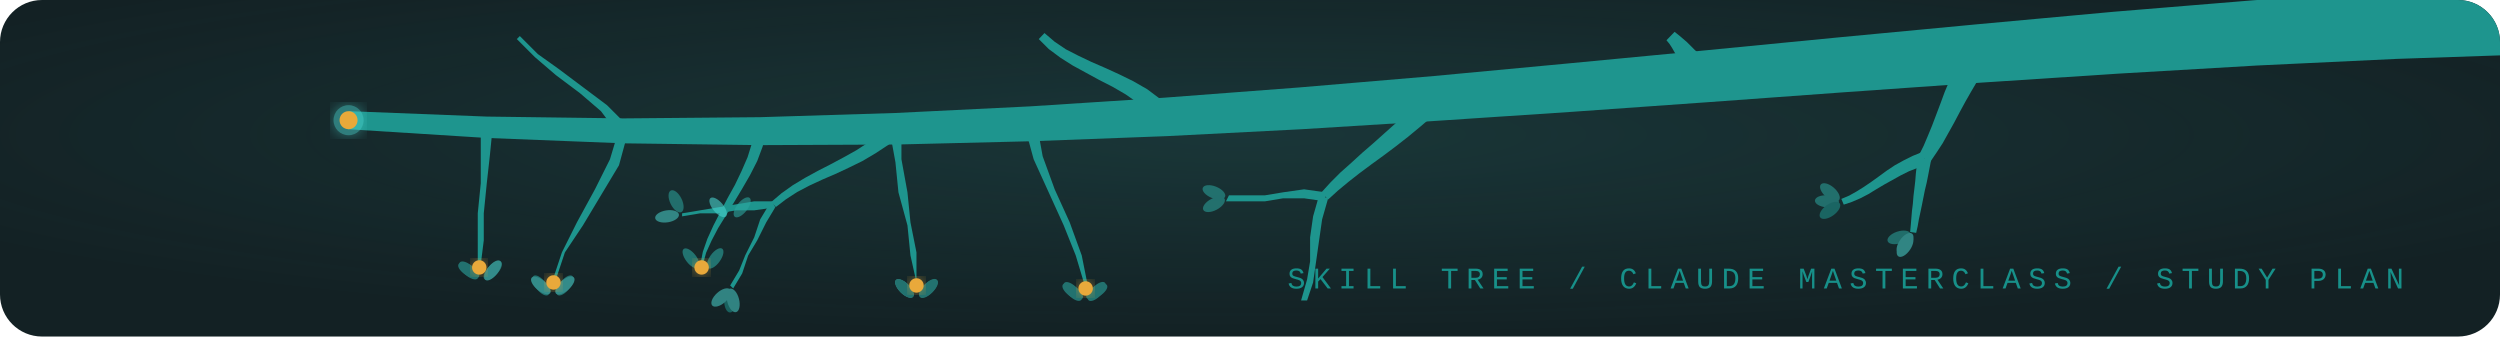
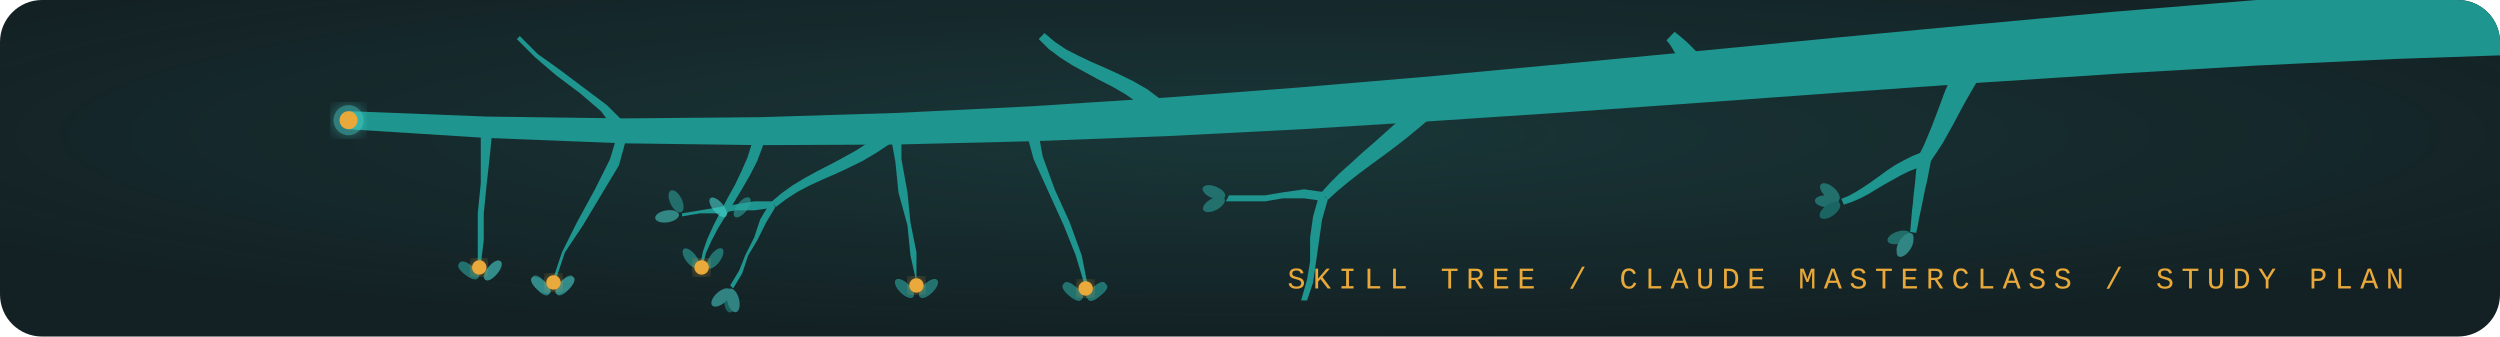
<svg xmlns="http://www.w3.org/2000/svg" viewBox="0 0 832 112" width="832" height="112" role="img" aria-label="">
  <defs>
    <filter id="glow" x="-200%%" y="-200%%" width="500%%" height="500%%">
      <feGaussianBlur stdDeviation="2.5" result="b" />
      <feMerge>
        <feMergeNode in="b" />
        <feMergeNode in="SourceGraphic" />
      </feMerge>
    </filter>
    <linearGradient id="sheen" x1="0" y1="0" x2="0" y2="1">
      <stop offset="0" stop-color="#FFFFFF" stop-opacity="0.10" />
      <stop offset="1" stop-color="#FFFFFF" stop-opacity="0" />
    </linearGradient>
  </defs>
  <defs>
    <filter id="shadow" x="-20%" y="-20%" width="140%" height="160%">
      <feGaussianBlur stdDeviation="4" />
    </filter>
    <linearGradient id="budfill" x1="0" y1="0" x2="0" y2="1">
      <stop offset="0" stop-color="#15717A" />
      <stop offset="1" stop-color="#0B4F55" />
    </linearGradient>
  </defs>
  <clipPath id="panel">
    <rect width="832" height="112" rx="14" />
  </clipPath>
  <rect width="832" height="112" rx="14" fill="#132124" />
  <g clip-path="url(#panel)">
    <radialGradient id="hglow" cx="50%" cy="40%" r="60%">
      <stop offset="0" stop-color="#48D1CC" stop-opacity="0.12" />
      <stop offset="1" stop-color="#48D1CC" stop-opacity="0" />
    </radialGradient>
    <rect width="832" height="112" fill="url(#hglow)" />
    <path d="M843.4 -6.0 L796.4 -3.2 L749.8 0.1 L703.6 3.9 L657.8 8.1 L612.3 12.4 L567.1 16.8 L522.0 21.1 L477.2 25.3 L432.4 29.1 L387.6 32.5 L342.8 35.4 L298.0 37.6 L252.9 39.0 L207.6 39.4 L162.1 38.8 L116.2 37.0 L115.8 43.0 L161.8 45.9 L207.5 47.7 L253.0 48.3 L298.2 48.1 L343.4 47.0 L388.4 45.3 L433.3 43.0 L478.3 40.2 L523.4 37.2 L568.5 34.0 L613.8 30.7 L659.3 27.5 L705.1 24.5 L751.2 21.8 L797.6 19.6 L844.6 18.0 Z" fill="#1E958E" />
    <path d="M654.4 15.2 L652.4 18.9 L650.5 22.8 L648.8 26.8 L647.2 30.6 L645.8 34.4 L644.4 38.1 L643.0 41.8 L641.6 45.2 L640.2 48.5 L638.6 51.7 L642.3 54.0 L644.4 50.9 L646.5 47.7 L648.4 44.3 L650.3 40.9 L652.2 37.3 L654.1 33.8 L656.1 30.3 L658.1 26.9 L660.3 23.6 L662.6 20.4 Z" fill="#1E958E" />
    <path d="M639.7 50.6 L636.5 51.9 L633.5 53.4 L630.6 55.0 L627.9 56.8 L625.3 58.7 L622.8 60.5 L620.3 62.2 L617.9 63.7 L615.4 65.1 L612.8 66.2 L613.6 68.1 L616.3 67.2 L619.1 66.0 L621.8 64.6 L624.4 63.0 L627.1 61.4 L629.8 59.9 L632.5 58.4 L635.3 57.0 L638.1 55.9 L641.2 55.0 Z" fill="#1E958E" />
    <g opacity="0.55">
      <ellipse cx="608" cy="67" rx="4" ry="2" transform="rotate(184 608 67)" fill="#2BA59E" />
      <ellipse cx="609" cy="70" rx="4" ry="2" transform="rotate(144 609 70)" fill="#1E958E" />
      <ellipse cx="609" cy="64" rx="4" ry="2" transform="rotate(221 609 64)" fill="#2BA59E" />
    </g>
    <path d="M638.2 52.5 L637.9 55.1 L637.6 57.7 L637.4 60.2 L637.1 62.8 L636.8 65.3 L636.6 67.8 L636.3 70.2 L636.1 72.6 L635.9 75.0 L635.7 77.2 L637.7 77.5 L638.2 75.3 L638.6 73.0 L639.1 70.7 L639.6 68.3 L640.1 65.8 L640.6 63.3 L641.2 60.8 L641.7 58.3 L642.2 55.7 L642.7 53.1 Z" fill="#1E958E" />
    <g opacity="0.55">
      <ellipse cx="634" cy="82" rx="4" ry="2" transform="rotate(124 634 82)" fill="#48D1CC" />
      <ellipse cx="632" cy="79" rx="4" ry="2" transform="rotate(162 632 79)" fill="#2BA59E" />
      <ellipse cx="634" cy="81" rx="4" ry="2" transform="rotate(125 634 81)" fill="#48D1CC" />
    </g>
    <path d="M570.7 22.3 L569.3 21.2 L567.9 20.2 L566.6 19.0 L565.3 17.8 L564.0 16.6 L562.7 15.3 L561.4 14.0 L560.0 12.8 L558.7 11.7 L557.3 10.6 L554.6 13.4 L555.6 14.6 L556.5 16.0 L557.3 17.4 L558.2 18.9 L559.2 20.4 L560.1 22.0 L561.2 23.6 L562.3 25.3 L563.6 26.9 L564.8 28.5 Z" fill="#1E958E" />
    <path d="M475.2 30.2 L471.7 33.9 L468.2 37.5 L464.5 41.0 L460.8 44.3 L457.0 47.7 L453.3 50.9 L449.7 54.2 L446.1 57.4 L442.8 60.7 L439.7 64.1 L442.0 66.4 L445.3 63.4 L448.8 60.5 L452.5 57.6 L456.4 54.7 L460.4 51.8 L464.4 48.8 L468.5 45.6 L472.5 42.3 L476.5 38.9 L480.3 35.3 Z" fill="#1E958E" />
    <path d="M441 64 L434 63 L427 64 L421 65 L415 65 L409 65 L408 67 L415 67 L421 67 L427 66 L434 66 L441 67 Z" fill="#1E958E" />
    <g opacity="0.55">
      <ellipse cx="404" cy="68" rx="4" ry="2" transform="rotate(152 404 68)" fill="#2BA59E" />
      <ellipse cx="404" cy="64" rx="4" ry="2" transform="rotate(202 404 64)" fill="#2BA59E" />
    </g>
    <path d="M439 65 L437 72 L436 79 L436 87 L435 93 L433 100 L435 100 L437 94 L438 87 L439 80 L440 73 L442 66 Z" fill="#1E958E" />
    <path d="M390.2 36.8 L386.2 33.0 L381.8 29.7 L377.1 27.0 L372.4 24.7 L367.8 22.6 L363.2 20.6 L358.8 18.5 L354.7 16.4 L351.0 13.9 L347.6 11.0 L345.7 13.0 L349.0 16.3 L352.9 19.2 L357.0 21.8 L361.4 24.2 L365.8 26.6 L370.3 28.9 L374.6 31.4 L378.6 34.2 L382.4 37.3 L385.8 41.1 Z" fill="#1E958E" />
    <path d="M296.5 41.0 L292.8 44.4 L289.0 47.4 L285.0 50.0 L280.7 52.4 L276.4 54.7 L272.1 56.9 L267.9 59.2 L263.9 61.6 L260.1 64.3 L256.7 67.2 L258.2 68.9 L261.6 66.3 L265.3 63.9 L269.3 61.8 L273.6 59.8 L278.0 57.9 L282.5 55.8 L287.0 53.6 L291.4 51.0 L295.8 48.1 L299.7 44.7 Z" fill="#1E958E" />
    <path d="M257 67 L251 67 L245 68 L239 69 L233 70 L227 71 L227 72 L233 71 L239 71 L245 70 L251 70 L258 69 Z" fill="#1E958E" />
    <g opacity="0.55">
      <ellipse cx="222" cy="72" rx="4" ry="2" transform="rotate(171 222 72)" fill="#48D1CC" />
      <ellipse cx="225" cy="67" rx="4" ry="2" transform="rotate(244 225 67)" fill="#2BA59E" />
    </g>
    <path d="M256 68 L253 73 L251 79 L248 85 L246 90 L243 95 L244 96 L247 91 L249 85 L252 80 L255 74 L258 69 Z" fill="#1E958E" />
    <g opacity="0.55">
      <ellipse cx="243" cy="100" rx="4" ry="2" transform="rotate(91 243 100)" fill="#1E958E" />
      <ellipse cx="240" cy="99" rx="4" ry="2" transform="rotate(138 240 99)" fill="#48D1CC" />
      <ellipse cx="244" cy="100" rx="4" ry="2" transform="rotate(76 244 100)" fill="#48D1CC" />
    </g>
    <path d="M209 42 L202 35 L194 29 L186 23 L179 18 L173 12 L172 13 L178 19 L185 25 L193 31 L200 37 L206 45 Z" fill="#1E958E" />
    <path d="M341 42 L344 53 L349 64 L354 75 L358 85 L361 95 L362 95 L360 85 L356 74 L351 63 L347 52 L345 41 Z" fill="#1E958E" />
    <g opacity="0.60">
      <ellipse cx="357" cy="97" rx="4" ry="1.8" transform="rotate(46 357 97)" fill="#2BA59E" />
      <ellipse cx="365" cy="97" rx="4" ry="1.8" transform="rotate(133 365 97)" fill="#2BA59E" />
      <ellipse cx="357" cy="97" rx="4" ry="1.8" transform="rotate(35 357 97)" fill="#2BA59E" />
      <ellipse cx="365" cy="97" rx="4" ry="1.8" transform="rotate(148 365 97)" fill="#2BA59E" />
    </g>
    <circle cx="361.3" cy="96.0" r="2.4" fill="#E9A93A" filter="url(#glow)">
      <animate attributeName="opacity" values="0.35;1;0.35" dur="3.6s" begin="0.8s" repeatCount="indefinite" />
    </circle>
    <path d="M296 43 L298 54 L299 64 L302 75 L303 85 L305 94 L305 94 L305 84 L303 74 L302 64 L300 53 L300 43 Z" fill="#1E958E" />
    <g opacity="0.60">
      <ellipse cx="301" cy="96" rx="4" ry="1.8" transform="rotate(45 301 96)" fill="#48D1CC" />
      <ellipse cx="309" cy="96" rx="4" ry="1.8" transform="rotate(133 309 96)" fill="#2BA59E" />
      <ellipse cx="301" cy="96" rx="4" ry="1.8" transform="rotate(45 301 96)" fill="#2BA59E" />
      <ellipse cx="309" cy="96" rx="4" ry="1.8" transform="rotate(137 309 96)" fill="#2BA59E" />
    </g>
    <circle cx="305.0" cy="95.0" r="2.4" fill="#E9A93A" filter="url(#glow)">
      <animate attributeName="opacity" values="0.35;1;0.35" dur="2.7s" begin="0.5s" repeatCount="indefinite" />
    </circle>
    <path d="M250.9 43.2 L250.2 47.8 L248.8 52.3 L246.8 56.9 L244.6 61.5 L242.1 66.0 L239.7 70.6 L237.4 75.1 L235.4 79.5 L233.9 83.8 L233.1 87.9 L233.9 88.1 L235.0 84.1 L236.8 80.1 L239.0 75.9 L241.6 71.7 L244.3 67.3 L247.0 62.8 L249.6 58.3 L252.0 53.6 L253.8 48.8 L254.9 44.1 Z" fill="#1E958E" />
    <g opacity="0.60">
      <ellipse cx="239" cy="69" rx="4" ry="1.8" transform="rotate(50 239 69)" fill="#48D1CC" />
      <ellipse cx="247" cy="69" rx="4" ry="1.8" transform="rotate(128 247 69)" fill="#2BA59E" />
      <ellipse cx="230" cy="86" rx="4" ry="1.8" transform="rotate(52 230 86)" fill="#2BA59E" />
      <ellipse cx="238" cy="86" rx="4" ry="1.8" transform="rotate(126 238 86)" fill="#2BA59E" />
    </g>
    <circle cx="233.5" cy="89.0" r="2.4" fill="#E9A93A" filter="url(#glow)">
      <animate attributeName="opacity" values="0.35;1;0.35" dur="3.4s" begin="1.4s" repeatCount="indefinite" />
    </circle>
    <path d="M206 43 L203 53 L198 63 L192 74 L187 84 L184 93 L185 93 L188 84 L194 75 L200 65 L206 55 L209 44 Z" fill="#1E958E" />
    <g opacity="0.60">
      <ellipse cx="180" cy="95" rx="4" ry="1.8" transform="rotate(52 180 95)" fill="#2BA59E" />
      <ellipse cx="188" cy="95" rx="4" ry="1.8" transform="rotate(128 188 95)" fill="#2BA59E" />
      <ellipse cx="180" cy="95" rx="4" ry="1.8" transform="rotate(40 180 95)" fill="#48D1CC" />
      <ellipse cx="188" cy="95" rx="4" ry="1.8" transform="rotate(138 188 95)" fill="#48D1CC" />
    </g>
    <circle cx="184.2" cy="94.0" r="2.4" fill="#E9A93A" filter="url(#glow)">
      <animate attributeName="opacity" values="0.35;1;0.35" dur="2.9s" begin="1.3s" repeatCount="indefinite" />
    </circle>
    <path d="M160 42 L160 52 L160 61 L159 71 L159 79 L159 88 L160 88 L161 80 L161 71 L162 61 L163 52 L164 42 Z" fill="#1E958E" />
    <g opacity="0.60">
      <ellipse cx="156" cy="90" rx="4" ry="1.8" transform="rotate(32 156 90)" fill="#2BA59E" />
      <ellipse cx="164" cy="90" rx="4" ry="1.8" transform="rotate(134 164 90)" fill="#2BA59E" />
      <ellipse cx="156" cy="90" rx="4" ry="1.8" transform="rotate(42 156 90)" fill="#2BA59E" />
      <ellipse cx="164" cy="90" rx="4" ry="1.8" transform="rotate(128 164 90)" fill="#48D1CC" />
    </g>
    <circle cx="159.5" cy="89.0" r="2.4" fill="#E9A93A" filter="url(#glow)">
      <animate attributeName="opacity" values="0.35;1;0.35" dur="2.9s" begin="1.7s" repeatCount="indefinite" />
    </circle>
    <circle r="2.4" fill="#E9A93A" filter="url(#glow)">
      <animateMotion dur="2.8s" begin="0.0s" repeatCount="indefinite" path="M844.0 6.0 C592.0 16.0 362.0 56.0 116.0 40.0" />
    </circle>
    <circle r="2.4" fill="#E9A93A" filter="url(#glow)" opacity="0">
      <animate attributeName="opacity" to="1" begin="1.4s" dur="0.01s" fill="freeze" />
      <animateMotion dur="2.8s" begin="1.4s" repeatCount="indefinite" path="M844.0 6.0 C592.0 16.0 362.0 56.0 116.0 40.0" />
    </circle>
    <circle cx="116" cy="40" r="5" fill="#48D1CC" opacity="0.5" filter="url(#glow)" />
    <circle cx="116" cy="40" r="3" fill="#E9A93A" />
    <circle r="2.1" fill="#E9A93A" filter="url(#glow)" opacity="0.1">
      <animateMotion dur="8s" repeatCount="indefinite" path="M247 96 a14 9 0 1 1 28 0 a14 9 0 1 1 -28 0" />
      <animate attributeName="opacity" values="0.1;1;0.35;0.9;0.1" dur="2.7s" begin="0.0s" repeatCount="indefinite" />
    </circle>
    <circle r="1.3" fill="#E9A93A" filter="url(#glow)" opacity="0.1">
      <animateMotion dur="14s" repeatCount="indefinite" path="M772 95 a17 10 0 1 1 34 0 a17 10 0 1 1 -34 0" />
      <animate attributeName="opacity" values="0.1;1;0.35;0.9;0.1" dur="4.7s" begin="0.45s" repeatCount="indefinite" />
    </circle>
    <circle r="2.1" fill="#E9A93A" filter="url(#glow)" opacity="0.1">
      <animateMotion dur="14s" repeatCount="indefinite" path="M194 41 a22 15 0 1 1 44 0 a22 15 0 1 1 -44 0" />
      <animate attributeName="opacity" values="0.1;1;0.35;0.9;0.1" dur="4.7s" begin="0.9s" repeatCount="indefinite" />
    </circle>
    <circle r="1.7" fill="#E9A93A" filter="url(#glow)" opacity="0.1">
      <animateMotion dur="9s" repeatCount="indefinite" path="M787 72 a14 6 0 1 1 28 0 a14 6 0 1 1 -28 0" />
      <animate attributeName="opacity" values="0.1;1;0.35;0.9;0.1" dur="3.0s" begin="1.35s" repeatCount="indefinite" />
    </circle>
    <circle r="2.1" fill="#E9A93A" filter="url(#glow)" opacity="0.1">
      <animateMotion dur="11s" repeatCount="indefinite" path="M208 42 a10 9 0 1 1 20 0 a10 9 0 1 1 -20 0" />
      <animate attributeName="opacity" values="0.1;1;0.35;0.9;0.1" dur="3.7s" begin="1.8s" repeatCount="indefinite" />
    </circle>
    <circle r="1.7" fill="#E9A93A" filter="url(#glow)" opacity="0.1">
      <animateMotion dur="11s" repeatCount="indefinite" path="M494 93 a17 11 0 1 1 34 0 a17 11 0 1 1 -34 0" />
      <animate attributeName="opacity" values="0.1;1;0.35;0.9;0.1" dur="3.7s" begin="2.25s" repeatCount="indefinite" />
    </circle>
    <circle r="2.1" fill="#E9A93A" filter="url(#glow)" opacity="0.1">
      <animateMotion dur="10s" repeatCount="indefinite" path="M304 74 a19 6 0 1 1 38 0 a19 6 0 1 1 -38 0" />
      <animate attributeName="opacity" values="0.1;1;0.35;0.9;0.1" dur="3.3s" begin="2.7s" repeatCount="indefinite" />
    </circle>
    <circle r="1.7" fill="#E9A93A" filter="url(#glow)" opacity="0.1">
      <animateMotion dur="12s" repeatCount="indefinite" path="M652 90 a19 9 0 1 1 38 0 a19 9 0 1 1 -38 0" />
      <animate attributeName="opacity" values="0.1;1;0.35;0.9;0.1" dur="4.0s" begin="3.15s" repeatCount="indefinite" />
    </circle>
    <circle r="2.1" fill="#E9A93A" filter="url(#glow)" opacity="0.1">
      <animateMotion dur="8s" repeatCount="indefinite" path="M525 64 a20 7 0 1 1 40 0 a20 7 0 1 1 -40 0" />
      <animate attributeName="opacity" values="0.1;1;0.35;0.9;0.1" dur="2.7s" begin="3.6s" repeatCount="indefinite" />
    </circle>
    <circle r="2.6" fill="#E9A93A" filter="url(#glow)" opacity="0.1">
      <animateMotion dur="14s" repeatCount="indefinite" path="M457 71 a21 13 0 1 1 42 0 a21 13 0 1 1 -42 0" />
      <animate attributeName="opacity" values="0.1;1;0.35;0.9;0.1" dur="4.7s" begin="4.05s" repeatCount="indefinite" />
    </circle>
    <circle r="2.1" fill="#E9A93A" filter="url(#glow)" opacity="0.1">
      <animateMotion dur="7s" repeatCount="indefinite" path="M254 18 a13 8 0 1 1 26 0 a13 8 0 1 1 -26 0" />
      <animate attributeName="opacity" values="0.1;1;0.35;0.9;0.1" dur="2.3s" begin="4.5s" repeatCount="indefinite" />
    </circle>
    <circle r="1.7" fill="#E9A93A" filter="url(#glow)" opacity="0.1">
      <animateMotion dur="12s" repeatCount="indefinite" path="M660 83 a12 15 0 1 1 24 0 a12 15 0 1 1 -24 0" />
      <animate attributeName="opacity" values="0.1;1;0.35;0.9;0.1" dur="4.0s" begin="4.95s" repeatCount="indefinite" />
    </circle>
-     <text x="800" y="96" font-family="Consolas, Cascadia Mono, Menlo, Courier New, monospace" font-size="10" letter-spacing="2.5" fill="#179089" text-anchor="end">SKILL TREE  /  CLAUDE MASTERCLASS  /  STUDY PLAN</text>
+     <text x="800" y="96" font-family="Consolas, Cascadia Mono, Menlo, Courier New, monospace" font-size="10" letter-spacing="2.5" fill="#E9A93A" text-anchor="end">SKILL TREE  /  CLAUDE MASTERCLASS  /  STUDY PLAN</text>
  </g>
</svg>
